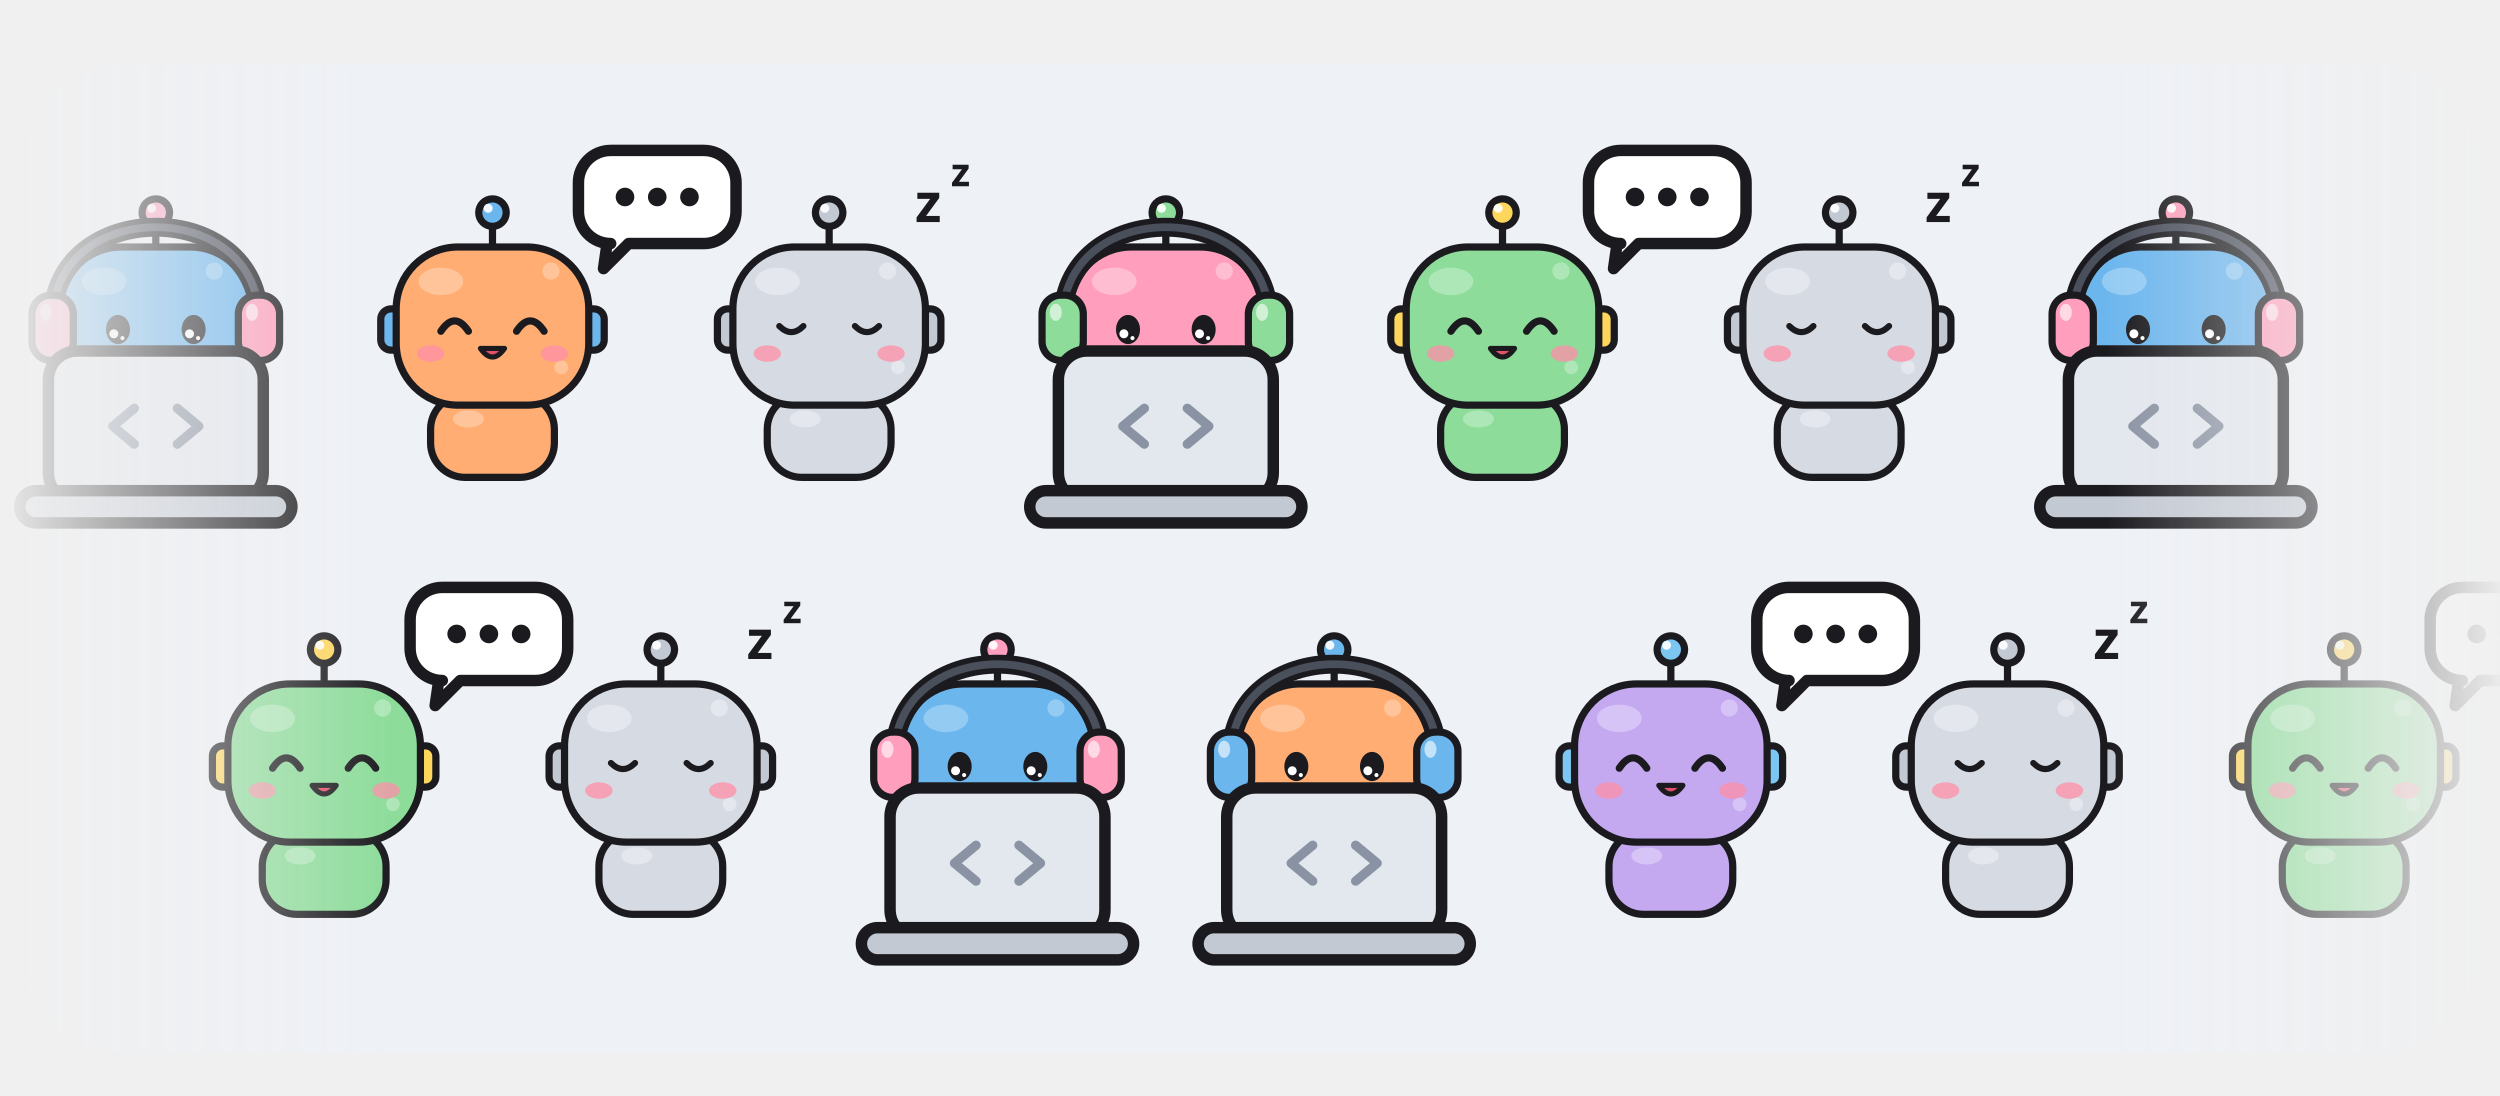
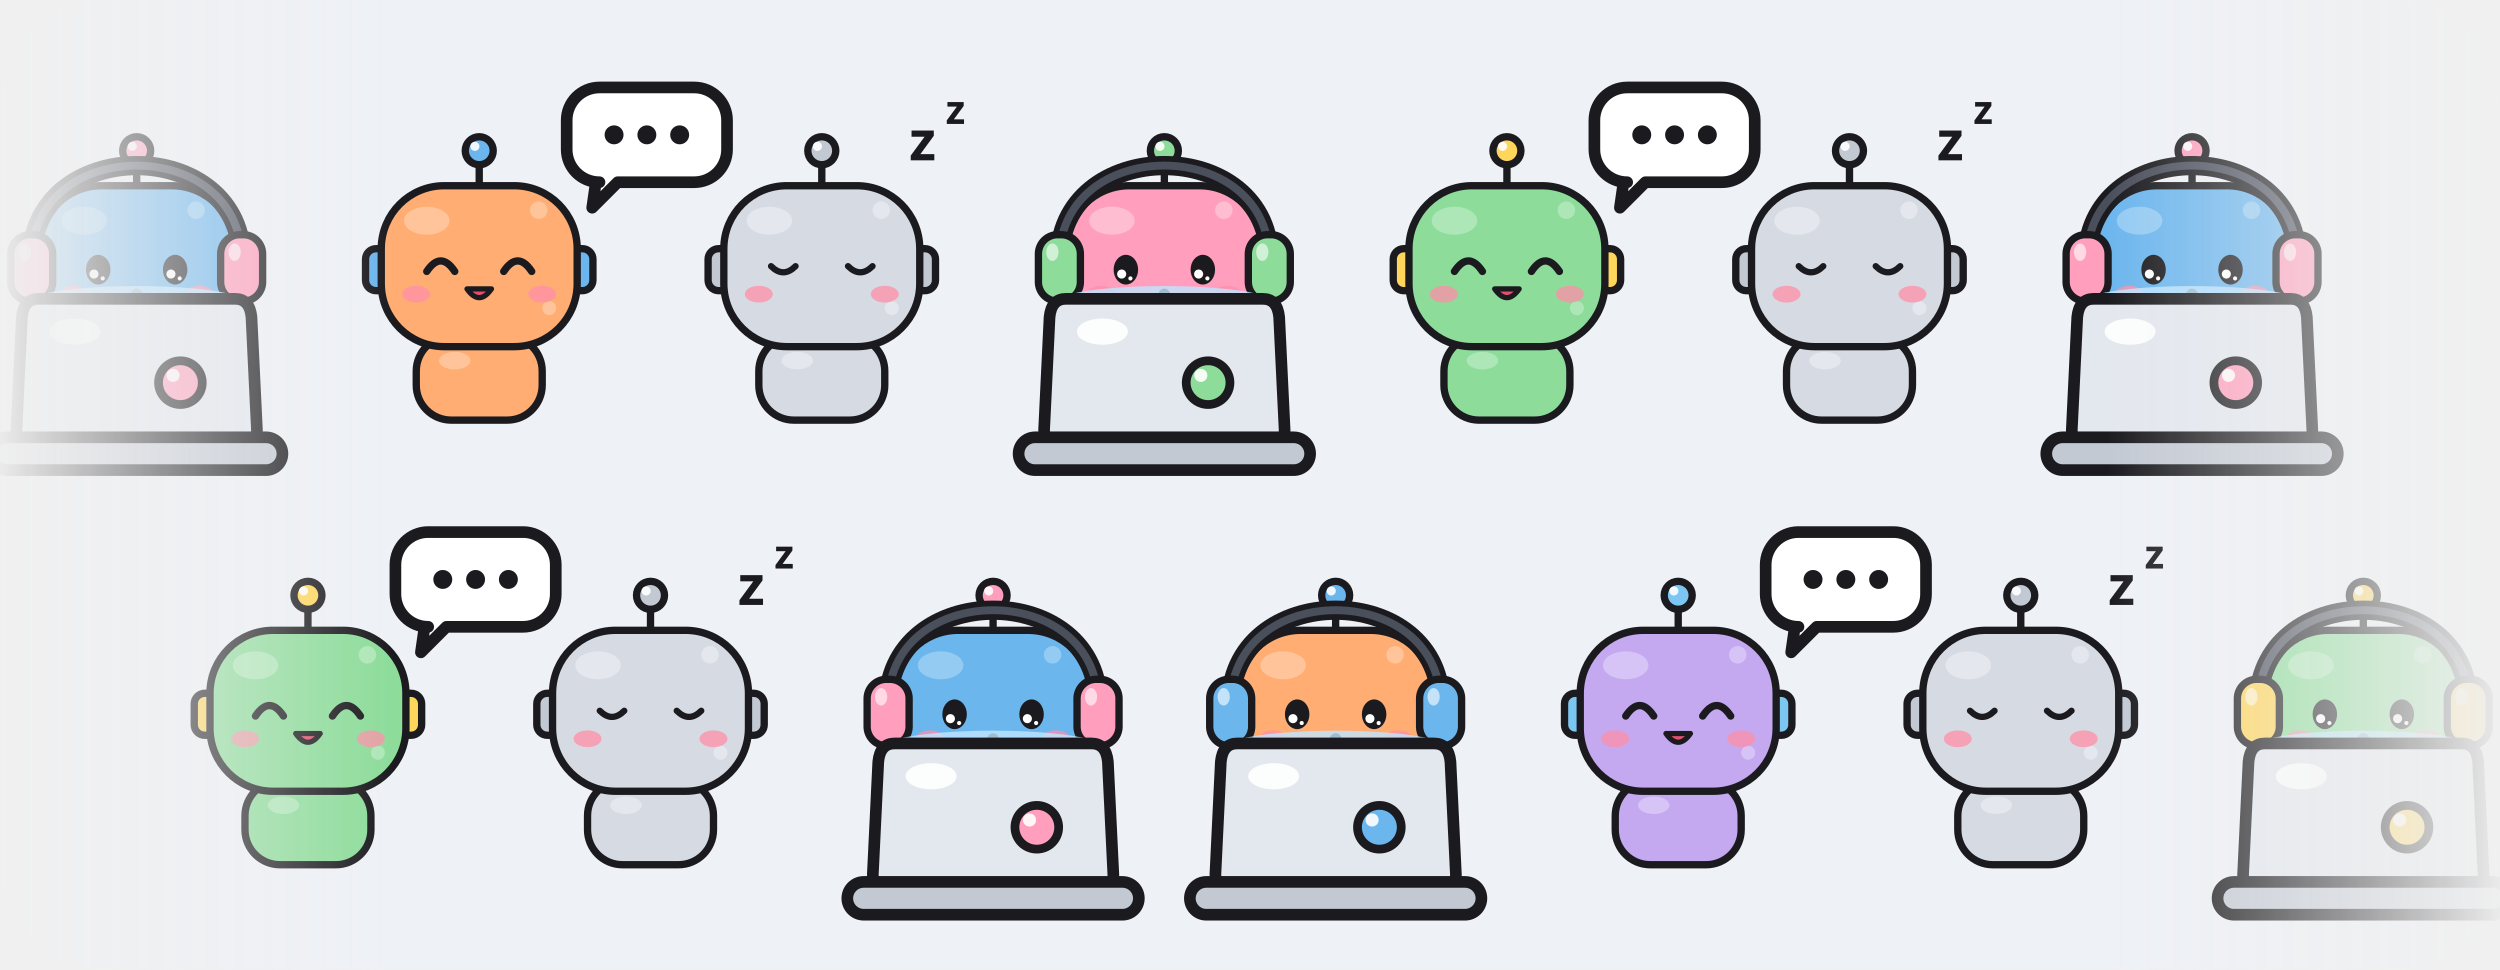
- <svg xmlns="http://www.w3.org/2000/svg" viewBox="0 0 698 306" width="698" height="306" role="img" aria-label="A dense grid of small agents on one cluster: some work with headphones at a laptop, some chat, some sleep. The grid fades out at the sides, as part of a much larger cluster.">
+ <svg xmlns="http://www.w3.org/2000/svg" viewBox="6 18 686 266" width="686" height="266" role="img" aria-label="A dense grid of small agents on one cluster: some work with headphones at a laptop, some chat, some sleep. The grid fades out at the sides, as part of a much larger cluster.">
  <defs>
    <linearGradient id="fade" x1="0" x2="1" y1="0" y2="0">
      <stop offset="0" stop-color="#fff" stop-opacity="0" />
      <stop offset="0.16" stop-color="#fff" stop-opacity="1" />
      <stop offset="0.84" stop-color="#fff" stop-opacity="1" />
      <stop offset="1" stop-color="#fff" stop-opacity="0" />
    </linearGradient>
-     <mask id="m" maskUnits="userSpaceOnUse" x="0" y="0" width="698" height="306">
-       <rect width="698" height="306" fill="url(#fade)" />
+     <mask id="m" maskUnits="userSpaceOnUse" x="0" y="0" width="698" height="296">
+       <rect width="698" height="296" fill="url(#fade)" />
    </mask>
  </defs>
  <g mask="url(#m)">
-     <rect x="6" y="18" width="686" height="276" rx="28" fill="#eef1f6" />
+     <rect x="6" y="18" width="686" height="266" rx="28" fill="#eef1f6" />
    <path d="M43.5,69.92 v-7.68" stroke="#1b1b1f" stroke-width="2.016" stroke-linejoin="round" stroke-linecap="round" />
    <circle cx="43.5" cy="59.36" r="3.84" fill="#ff9fbd" stroke="#1b1b1f" stroke-width="2.016" stroke-linejoin="round" stroke-linecap="round" />
    <ellipse cx="42.3" cy="58.16" rx="1.248" ry="1.248" fill="#ffffff" opacity="0.9" />
    <rect x="16.62" y="68.96" width="53.76" height="44.16" rx="17.28" fill="#6cb6ee" stroke="#1b1b1f" stroke-width="2.016" stroke-linejoin="round" stroke-linecap="round" />
    <ellipse cx="29.1" cy="78.56" rx="6.24" ry="3.84" fill="#b5dcf8" opacity="0.55" />
    <ellipse cx="59.82" cy="75.68" rx="2.4" ry="2.4" fill="#b5dcf8" opacity="0.55" />
    <ellipse cx="62.7" cy="102.56" rx="1.92" ry="1.92" fill="#b5dcf8" opacity="0.55" />
    <path d="M14.7,90.08 C13.74,54.56 73.26,54.56 72.3,90.08" fill="none" stroke="#1b1b1f" stroke-width="5.28" stroke-linecap="round" />
    <path d="M14.7,90.08 C13.74,54.56 73.26,54.56 72.3,90.08" fill="none" stroke="#4a4f5c" stroke-width="2.16" stroke-linecap="round" />
    <rect x="8.94" y="82.4" width="11.52" height="18.24" rx="5.28" fill="#ff9fbd" stroke="#1b1b1f" stroke-width="2.016" stroke-linejoin="round" stroke-linecap="round" />
    <ellipse cx="12.78" cy="87.2" rx="1.68" ry="2.4" fill="#ffffff" opacity="0.6" />
    <rect x="66.54" y="82.4" width="11.52" height="18.24" rx="5.28" fill="#ff9fbd" stroke="#1b1b1f" stroke-width="2.016" stroke-linejoin="round" stroke-linecap="round" />
    <ellipse cx="70.38" cy="87.2" rx="1.68" ry="2.4" fill="#ffffff" opacity="0.6" />
    <ellipse cx="32.94" cy="92.0" rx="3.36" ry="4.08" fill="#1b1b1f" />
    <circle cx="31.788" cy="93.2" r="1.248" fill="#ffffff" />
    <circle cx="34.188" cy="94.4" r="0.576" fill="#ffffff" />
    <ellipse cx="54.06" cy="92.0" rx="3.36" ry="4.08" fill="#1b1b1f" />
    <circle cx="52.908" cy="93.2" r="1.248" fill="#ffffff" />
    <circle cx="55.308" cy="94.4" r="0.576" fill="#ffffff" />
    <ellipse cx="26.22" cy="98.72" rx="3.84" ry="2.304" fill="#ff8fa8" opacity="0.75" />
    <ellipse cx="60.78" cy="98.72" rx="3.84" ry="2.304" fill="#ff8fa8" opacity="0.75" />
    <ellipse cx="43.5" cy="99.2" rx="1.728" ry="2.016" fill="#1b1b1f" />
-     <rect x="13.5" y="98" width="60" height="42" rx="8" fill="#e3e7ee" stroke="#1b1b1f" stroke-width="3.2" stroke-linejoin="round" />
-     <rect x="5.5" y="137" width="76" height="9" rx="4.5" fill="#c3c9d3" stroke="#1b1b1f" stroke-width="3.2" stroke-linejoin="round" />
-     <path d="M37.5,114 l-6,5 l6,5 M49.5,114 l6,5 l-6,5" fill="none" stroke="#8a93a3" stroke-width="2.6" stroke-linecap="round" stroke-linejoin="round" />
+     <ellipse cx="43.5" cy="101" rx="30" ry="4.5" fill="#bfe6ff" opacity="0.8" />
+     <path d="M16.5,100 H70.5 Q74.5,100 75.0,105 L76.5,136 Q76.5,141 71.5,141 H15.5 Q10.5,141 10.5,136 L12.0,105 Q12.5,100 16.5,100 z" fill="#e3e7ee" stroke="#1b1b1f" stroke-width="3.2" stroke-linejoin="round" />
+     <rect x="3.5" y="138" width="80" height="9" rx="4.5" fill="#c3c9d3" stroke="#1b1b1f" stroke-width="3.2" stroke-linejoin="round" />
+     <ellipse cx="26.5" cy="109" rx="7" ry="3.6" fill="#ffffff" opacity="0.9" />
+     <circle cx="55.5" cy="123" r="6" fill="#ff9fbd" stroke="#1b1b1f" stroke-width="2.4" />
+     <circle cx="53.5" cy="121" r="1.8" fill="#ffffff" opacity="0.9" />
    <rect x="120.22" y="110.24" width="34.56" height="23.04" rx="9.6" fill="#ffad73" stroke="#1b1b1f" stroke-width="2.016" stroke-linejoin="round" stroke-linecap="round" />
    <ellipse cx="130.78" cy="116.96" rx="4.32" ry="2.4" fill="#ffd7b8" opacity="0.55" />
    <path d="M137.5,69.92 v-7.68" stroke="#1b1b1f" stroke-width="2.016" stroke-linejoin="round" stroke-linecap="round" />
    <circle cx="137.5" cy="59.36" r="3.84" fill="#6cb6ee" stroke="#1b1b1f" stroke-width="2.016" stroke-linejoin="round" stroke-linecap="round" />
    <ellipse cx="136.3" cy="58.16" rx="1.248" ry="1.248" fill="#ffffff" opacity="0.9" />
    <rect x="106.3" y="86.24" width="6.72" height="11.52" rx="2.88" fill="#6cb6ee" stroke="#1b1b1f" stroke-width="2.016" stroke-linejoin="round" stroke-linecap="round" />
    <rect x="161.98" y="86.24" width="6.72" height="11.52" rx="2.88" fill="#6cb6ee" stroke="#1b1b1f" stroke-width="2.016" stroke-linejoin="round" stroke-linecap="round" />
    <rect x="110.62" y="68.96" width="53.76" height="44.16" rx="17.28" fill="#ffad73" stroke="#1b1b1f" stroke-width="2.016" stroke-linejoin="round" stroke-linecap="round" />
    <ellipse cx="123.1" cy="78.56" rx="6.24" ry="3.84" fill="#ffd7b8" opacity="0.55" />
    <ellipse cx="153.82" cy="75.68" rx="2.4" ry="2.4" fill="#ffd7b8" opacity="0.55" />
    <ellipse cx="156.7" cy="102.56" rx="1.92" ry="1.92" fill="#ffd7b8" opacity="0.55" />
    <path d="M123.1,92.48 q3.84,-5.76 7.68,0" fill="none" stroke="#1b1b1f" stroke-width="2.016" stroke-linecap="round" />
    <path d="M144.22,92.48 q3.84,-5.76 7.68,0" fill="none" stroke="#1b1b1f" stroke-width="2.016" stroke-linecap="round" />
    <ellipse cx="120.22" cy="98.72" rx="3.84" ry="2.304" fill="#ff8fa8" opacity="0.75" />
    <ellipse cx="154.78" cy="98.72" rx="3.84" ry="2.304" fill="#ff8fa8" opacity="0.75" />
    <path d="M134.14,97.28 q3.36,4.8 6.72,0 z" fill="#e2506b" stroke="#1b1b1f" stroke-width="1.44" stroke-linejoin="round" />
    <path d="M170.5,42 h26 a9,9 0 0 1 9,9 v8 a9,9 0 0 1 -9,9 H175.5 l-7,7 l1,-7 H170.5 a9,9 0 0 1 -9,-9 v-8 a9,9 0 0 1 9,-9 z" fill="#ffffff" stroke="#1b1b1f" stroke-width="3.2" stroke-linejoin="round" />
    <circle cx="174.5" cy="55" r="2.6" fill="#1b1b1f" />
    <circle cx="183.5" cy="55" r="2.6" fill="#1b1b1f" />
    <circle cx="192.5" cy="55" r="2.6" fill="#1b1b1f" />
    <rect x="214.22" y="110.24" width="34.56" height="23.04" rx="9.6" fill="#d6dbe3" stroke="#1b1b1f" stroke-width="2.016" stroke-linejoin="round" stroke-linecap="round" />
    <ellipse cx="224.78" cy="116.96" rx="4.32" ry="2.4" fill="#eef1f6" opacity="0.55" />
    <path d="M231.5,69.92 v-7.68" stroke="#1b1b1f" stroke-width="2.016" stroke-linejoin="round" stroke-linecap="round" />
    <circle cx="231.5" cy="59.36" r="3.84" fill="#c3c9d3" stroke="#1b1b1f" stroke-width="2.016" stroke-linejoin="round" stroke-linecap="round" />
    <ellipse cx="230.3" cy="58.16" rx="1.248" ry="1.248" fill="#ffffff" opacity="0.9" />
    <rect x="200.3" y="86.24" width="6.72" height="11.52" rx="2.88" fill="#c3c9d3" stroke="#1b1b1f" stroke-width="2.016" stroke-linejoin="round" stroke-linecap="round" />
    <rect x="255.98" y="86.24" width="6.72" height="11.52" rx="2.88" fill="#c3c9d3" stroke="#1b1b1f" stroke-width="2.016" stroke-linejoin="round" stroke-linecap="round" />
    <rect x="204.62" y="68.96" width="53.76" height="44.16" rx="17.28" fill="#d6dbe3" stroke="#1b1b1f" stroke-width="2.016" stroke-linejoin="round" stroke-linecap="round" />
    <ellipse cx="217.1" cy="78.56" rx="6.24" ry="3.84" fill="#eef1f6" opacity="0.55" />
    <ellipse cx="247.82" cy="75.68" rx="2.4" ry="2.4" fill="#eef1f6" opacity="0.55" />
    <ellipse cx="250.7" cy="102.56" rx="1.92" ry="1.92" fill="#eef1f6" opacity="0.55" />
    <path d="M217.58,91.04 q3.36,3.36 6.72,0" fill="none" stroke="#1b1b1f" stroke-width="1.728" stroke-linecap="round" />
    <path d="M238.7,91.04 q3.36,3.36 6.72,0" fill="none" stroke="#1b1b1f" stroke-width="1.728" stroke-linecap="round" />
    <ellipse cx="214.22" cy="98.72" rx="3.84" ry="2.304" fill="#ff8fa8" opacity="0.75" />
    <ellipse cx="248.78" cy="98.72" rx="3.84" ry="2.304" fill="#ff8fa8" opacity="0.75" />
    <text x="255.5" y="62" font-family="ui-rounded,'Arial Rounded MT Bold',sans-serif" font-size="15" font-weight="800" fill="#1b1b1f">z</text>
    <text x="265.5" y="52" font-family="ui-rounded,'Arial Rounded MT Bold',sans-serif" font-size="11" font-weight="800" fill="#1b1b1f">z</text>
    <path d="M325.5,69.92 v-7.68" stroke="#1b1b1f" stroke-width="2.016" stroke-linejoin="round" stroke-linecap="round" />
    <circle cx="325.5" cy="59.36" r="3.84" fill="#8ddc9a" stroke="#1b1b1f" stroke-width="2.016" stroke-linejoin="round" stroke-linecap="round" />
    <ellipse cx="324.3" cy="58.16" rx="1.248" ry="1.248" fill="#ffffff" opacity="0.9" />
    <rect x="298.62" y="68.96" width="53.76" height="44.16" rx="17.28" fill="#ff9fbd" stroke="#1b1b1f" stroke-width="2.016" stroke-linejoin="round" stroke-linecap="round" />
    <ellipse cx="311.1" cy="78.56" rx="6.24" ry="3.84" fill="#ffd6e3" opacity="0.55" />
    <ellipse cx="341.82" cy="75.68" rx="2.4" ry="2.4" fill="#ffd6e3" opacity="0.55" />
    <ellipse cx="344.7" cy="102.56" rx="1.92" ry="1.92" fill="#ffd6e3" opacity="0.55" />
    <path d="M296.7,90.08 C295.74,54.56 355.26,54.56 354.3,90.08" fill="none" stroke="#1b1b1f" stroke-width="5.28" stroke-linecap="round" />
    <path d="M296.7,90.08 C295.74,54.56 355.26,54.56 354.3,90.08" fill="none" stroke="#4a4f5c" stroke-width="2.16" stroke-linecap="round" />
    <rect x="290.94" y="82.4" width="11.52" height="18.24" rx="5.28" fill="#8ddc9a" stroke="#1b1b1f" stroke-width="2.016" stroke-linejoin="round" stroke-linecap="round" />
    <ellipse cx="294.78" cy="87.2" rx="1.68" ry="2.4" fill="#ffffff" opacity="0.6" />
    <rect x="348.54" y="82.4" width="11.52" height="18.24" rx="5.28" fill="#8ddc9a" stroke="#1b1b1f" stroke-width="2.016" stroke-linejoin="round" stroke-linecap="round" />
    <ellipse cx="352.38" cy="87.2" rx="1.68" ry="2.4" fill="#ffffff" opacity="0.6" />
    <ellipse cx="314.94" cy="92.0" rx="3.36" ry="4.08" fill="#1b1b1f" />
    <circle cx="313.788" cy="93.2" r="1.248" fill="#ffffff" />
    <circle cx="316.188" cy="94.4" r="0.576" fill="#ffffff" />
    <ellipse cx="336.06" cy="92.0" rx="3.36" ry="4.08" fill="#1b1b1f" />
    <circle cx="334.908" cy="93.2" r="1.248" fill="#ffffff" />
    <circle cx="337.308" cy="94.4" r="0.576" fill="#ffffff" />
    <ellipse cx="308.22" cy="98.72" rx="3.84" ry="2.304" fill="#ff8fa8" opacity="0.75" />
    <ellipse cx="342.78" cy="98.72" rx="3.84" ry="2.304" fill="#ff8fa8" opacity="0.75" />
    <ellipse cx="325.5" cy="99.2" rx="1.728" ry="2.016" fill="#1b1b1f" />
-     <rect x="295.5" y="98" width="60" height="42" rx="8" fill="#e3e7ee" stroke="#1b1b1f" stroke-width="3.2" stroke-linejoin="round" />
-     <rect x="287.5" y="137" width="76" height="9" rx="4.5" fill="#c3c9d3" stroke="#1b1b1f" stroke-width="3.2" stroke-linejoin="round" />
-     <path d="M319.5,114 l-6,5 l6,5 M331.5,114 l6,5 l-6,5" fill="none" stroke="#8a93a3" stroke-width="2.6" stroke-linecap="round" stroke-linejoin="round" />
+     <ellipse cx="325.5" cy="101" rx="30" ry="4.5" fill="#bfe6ff" opacity="0.8" />
+     <path d="M298.5,100 H352.5 Q356.5,100 357.0,105 L358.5,136 Q358.5,141 353.5,141 H297.5 Q292.5,141 292.5,136 L294.0,105 Q294.5,100 298.5,100 z" fill="#e3e7ee" stroke="#1b1b1f" stroke-width="3.2" stroke-linejoin="round" />
+     <rect x="285.5" y="138" width="80" height="9" rx="4.5" fill="#c3c9d3" stroke="#1b1b1f" stroke-width="3.2" stroke-linejoin="round" />
+     <ellipse cx="308.5" cy="109" rx="7" ry="3.6" fill="#ffffff" opacity="0.9" />
+     <circle cx="337.5" cy="123" r="6" fill="#8ddc9a" stroke="#1b1b1f" stroke-width="2.4" />
+     <circle cx="335.5" cy="121" r="1.8" fill="#ffffff" opacity="0.9" />
    <rect x="402.22" y="110.24" width="34.56" height="23.04" rx="9.6" fill="#8ddc9a" stroke="#1b1b1f" stroke-width="2.016" stroke-linejoin="round" stroke-linecap="round" />
    <ellipse cx="412.78" cy="116.96" rx="4.32" ry="2.4" fill="#c9f1cf" opacity="0.55" />
    <path d="M419.5,69.92 v-7.68" stroke="#1b1b1f" stroke-width="2.016" stroke-linejoin="round" stroke-linecap="round" />
    <circle cx="419.5" cy="59.36" r="3.84" fill="#ffd65c" stroke="#1b1b1f" stroke-width="2.016" stroke-linejoin="round" stroke-linecap="round" />
    <ellipse cx="418.3" cy="58.16" rx="1.248" ry="1.248" fill="#ffffff" opacity="0.9" />
    <rect x="388.3" y="86.24" width="6.72" height="11.52" rx="2.88" fill="#ffd65c" stroke="#1b1b1f" stroke-width="2.016" stroke-linejoin="round" stroke-linecap="round" />
    <rect x="443.98" y="86.24" width="6.72" height="11.52" rx="2.88" fill="#ffd65c" stroke="#1b1b1f" stroke-width="2.016" stroke-linejoin="round" stroke-linecap="round" />
    <rect x="392.62" y="68.96" width="53.76" height="44.16" rx="17.28" fill="#8ddc9a" stroke="#1b1b1f" stroke-width="2.016" stroke-linejoin="round" stroke-linecap="round" />
    <ellipse cx="405.1" cy="78.56" rx="6.24" ry="3.84" fill="#c9f1cf" opacity="0.55" />
    <ellipse cx="435.82" cy="75.68" rx="2.4" ry="2.4" fill="#c9f1cf" opacity="0.55" />
    <ellipse cx="438.7" cy="102.56" rx="1.92" ry="1.92" fill="#c9f1cf" opacity="0.55" />
    <path d="M405.1,92.48 q3.84,-5.76 7.68,0" fill="none" stroke="#1b1b1f" stroke-width="2.016" stroke-linecap="round" />
    <path d="M426.22,92.48 q3.84,-5.76 7.68,0" fill="none" stroke="#1b1b1f" stroke-width="2.016" stroke-linecap="round" />
    <ellipse cx="402.22" cy="98.72" rx="3.84" ry="2.304" fill="#ff8fa8" opacity="0.75" />
    <ellipse cx="436.78" cy="98.72" rx="3.84" ry="2.304" fill="#ff8fa8" opacity="0.75" />
    <path d="M416.14,97.28 q3.36,4.8 6.72,0 z" fill="#e2506b" stroke="#1b1b1f" stroke-width="1.44" stroke-linejoin="round" />
    <path d="M452.5,42 h26 a9,9 0 0 1 9,9 v8 a9,9 0 0 1 -9,9 H457.5 l-7,7 l1,-7 H452.5 a9,9 0 0 1 -9,-9 v-8 a9,9 0 0 1 9,-9 z" fill="#ffffff" stroke="#1b1b1f" stroke-width="3.2" stroke-linejoin="round" />
    <circle cx="456.5" cy="55" r="2.6" fill="#1b1b1f" />
    <circle cx="465.5" cy="55" r="2.6" fill="#1b1b1f" />
    <circle cx="474.5" cy="55" r="2.6" fill="#1b1b1f" />
    <rect x="496.22" y="110.24" width="34.56" height="23.04" rx="9.6" fill="#d6dbe3" stroke="#1b1b1f" stroke-width="2.016" stroke-linejoin="round" stroke-linecap="round" />
    <ellipse cx="506.78" cy="116.96" rx="4.32" ry="2.4" fill="#eef1f6" opacity="0.55" />
    <path d="M513.5,69.92 v-7.68" stroke="#1b1b1f" stroke-width="2.016" stroke-linejoin="round" stroke-linecap="round" />
    <circle cx="513.5" cy="59.36" r="3.84" fill="#c3c9d3" stroke="#1b1b1f" stroke-width="2.016" stroke-linejoin="round" stroke-linecap="round" />
    <ellipse cx="512.3" cy="58.16" rx="1.248" ry="1.248" fill="#ffffff" opacity="0.9" />
    <rect x="482.3" y="86.24" width="6.72" height="11.52" rx="2.88" fill="#c3c9d3" stroke="#1b1b1f" stroke-width="2.016" stroke-linejoin="round" stroke-linecap="round" />
    <rect x="537.98" y="86.24" width="6.72" height="11.52" rx="2.88" fill="#c3c9d3" stroke="#1b1b1f" stroke-width="2.016" stroke-linejoin="round" stroke-linecap="round" />
    <rect x="486.62" y="68.96" width="53.76" height="44.16" rx="17.28" fill="#d6dbe3" stroke="#1b1b1f" stroke-width="2.016" stroke-linejoin="round" stroke-linecap="round" />
    <ellipse cx="499.1" cy="78.56" rx="6.24" ry="3.84" fill="#eef1f6" opacity="0.55" />
    <ellipse cx="529.82" cy="75.68" rx="2.4" ry="2.4" fill="#eef1f6" opacity="0.55" />
    <ellipse cx="532.7" cy="102.56" rx="1.92" ry="1.92" fill="#eef1f6" opacity="0.55" />
    <path d="M499.58,91.04 q3.36,3.36 6.72,0" fill="none" stroke="#1b1b1f" stroke-width="1.728" stroke-linecap="round" />
    <path d="M520.7,91.04 q3.36,3.36 6.72,0" fill="none" stroke="#1b1b1f" stroke-width="1.728" stroke-linecap="round" />
    <ellipse cx="496.22" cy="98.72" rx="3.84" ry="2.304" fill="#ff8fa8" opacity="0.75" />
    <ellipse cx="530.78" cy="98.72" rx="3.84" ry="2.304" fill="#ff8fa8" opacity="0.75" />
    <text x="537.5" y="62" font-family="ui-rounded,'Arial Rounded MT Bold',sans-serif" font-size="15" font-weight="800" fill="#1b1b1f">z</text>
    <text x="547.5" y="52" font-family="ui-rounded,'Arial Rounded MT Bold',sans-serif" font-size="11" font-weight="800" fill="#1b1b1f">z</text>
    <path d="M607.5,69.92 v-7.68" stroke="#1b1b1f" stroke-width="2.016" stroke-linejoin="round" stroke-linecap="round" />
    <circle cx="607.5" cy="59.36" r="3.84" fill="#ff9fbd" stroke="#1b1b1f" stroke-width="2.016" stroke-linejoin="round" stroke-linecap="round" />
    <ellipse cx="606.3" cy="58.16" rx="1.248" ry="1.248" fill="#ffffff" opacity="0.9" />
    <rect x="580.62" y="68.96" width="53.76" height="44.16" rx="17.28" fill="#6cb6ee" stroke="#1b1b1f" stroke-width="2.016" stroke-linejoin="round" stroke-linecap="round" />
    <ellipse cx="593.1" cy="78.56" rx="6.24" ry="3.84" fill="#b5dcf8" opacity="0.55" />
    <ellipse cx="623.82" cy="75.68" rx="2.4" ry="2.4" fill="#b5dcf8" opacity="0.55" />
    <ellipse cx="626.7" cy="102.56" rx="1.92" ry="1.92" fill="#b5dcf8" opacity="0.55" />
    <path d="M578.7,90.08 C577.74,54.56 637.26,54.56 636.3,90.08" fill="none" stroke="#1b1b1f" stroke-width="5.28" stroke-linecap="round" />
    <path d="M578.7,90.08 C577.74,54.56 637.26,54.56 636.3,90.08" fill="none" stroke="#4a4f5c" stroke-width="2.16" stroke-linecap="round" />
    <rect x="572.94" y="82.4" width="11.52" height="18.24" rx="5.28" fill="#ff9fbd" stroke="#1b1b1f" stroke-width="2.016" stroke-linejoin="round" stroke-linecap="round" />
    <ellipse cx="576.78" cy="87.2" rx="1.68" ry="2.4" fill="#ffffff" opacity="0.6" />
    <rect x="630.54" y="82.4" width="11.52" height="18.24" rx="5.28" fill="#ff9fbd" stroke="#1b1b1f" stroke-width="2.016" stroke-linejoin="round" stroke-linecap="round" />
    <ellipse cx="634.38" cy="87.2" rx="1.68" ry="2.4" fill="#ffffff" opacity="0.6" />
    <ellipse cx="596.94" cy="92.0" rx="3.36" ry="4.08" fill="#1b1b1f" />
    <circle cx="595.788" cy="93.2" r="1.248" fill="#ffffff" />
    <circle cx="598.188" cy="94.4" r="0.576" fill="#ffffff" />
    <ellipse cx="618.06" cy="92.0" rx="3.36" ry="4.08" fill="#1b1b1f" />
    <circle cx="616.908" cy="93.2" r="1.248" fill="#ffffff" />
    <circle cx="619.308" cy="94.4" r="0.576" fill="#ffffff" />
    <ellipse cx="590.22" cy="98.72" rx="3.84" ry="2.304" fill="#ff8fa8" opacity="0.75" />
    <ellipse cx="624.78" cy="98.72" rx="3.84" ry="2.304" fill="#ff8fa8" opacity="0.75" />
    <ellipse cx="607.5" cy="99.2" rx="1.728" ry="2.016" fill="#1b1b1f" />
-     <rect x="577.5" y="98" width="60" height="42" rx="8" fill="#e3e7ee" stroke="#1b1b1f" stroke-width="3.2" stroke-linejoin="round" />
-     <rect x="569.5" y="137" width="76" height="9" rx="4.5" fill="#c3c9d3" stroke="#1b1b1f" stroke-width="3.2" stroke-linejoin="round" />
-     <path d="M601.5,114 l-6,5 l6,5 M613.5,114 l6,5 l-6,5" fill="none" stroke="#8a93a3" stroke-width="2.6" stroke-linecap="round" stroke-linejoin="round" />
+     <ellipse cx="607.5" cy="101" rx="30" ry="4.5" fill="#bfe6ff" opacity="0.8" />
+     <path d="M580.5,100 H634.5 Q638.5,100 639.0,105 L640.5,136 Q640.5,141 635.5,141 H579.5 Q574.5,141 574.5,136 L576.0,105 Q576.5,100 580.5,100 z" fill="#e3e7ee" stroke="#1b1b1f" stroke-width="3.2" stroke-linejoin="round" />
+     <rect x="567.5" y="138" width="80" height="9" rx="4.5" fill="#c3c9d3" stroke="#1b1b1f" stroke-width="3.2" stroke-linejoin="round" />
+     <ellipse cx="590.5" cy="109" rx="7" ry="3.6" fill="#ffffff" opacity="0.9" />
+     <circle cx="619.5" cy="123" r="6" fill="#ff9fbd" stroke="#1b1b1f" stroke-width="2.4" />
+     <circle cx="617.5" cy="121" r="1.8" fill="#ffffff" opacity="0.9" />
    <rect x="73.22" y="232.24" width="34.56" height="23.04" rx="9.6" fill="#8ddc9a" stroke="#1b1b1f" stroke-width="2.016" stroke-linejoin="round" stroke-linecap="round" />
    <ellipse cx="83.78" cy="238.96" rx="4.32" ry="2.4" fill="#c9f1cf" opacity="0.55" />
    <path d="M90.5,191.92 v-7.68" stroke="#1b1b1f" stroke-width="2.016" stroke-linejoin="round" stroke-linecap="round" />
    <circle cx="90.5" cy="181.36" r="3.84" fill="#ffd65c" stroke="#1b1b1f" stroke-width="2.016" stroke-linejoin="round" stroke-linecap="round" />
    <ellipse cx="89.3" cy="180.16" rx="1.248" ry="1.248" fill="#ffffff" opacity="0.9" />
    <rect x="59.3" y="208.24" width="6.72" height="11.52" rx="2.88" fill="#ffd65c" stroke="#1b1b1f" stroke-width="2.016" stroke-linejoin="round" stroke-linecap="round" />
    <rect x="114.98" y="208.24" width="6.72" height="11.52" rx="2.88" fill="#ffd65c" stroke="#1b1b1f" stroke-width="2.016" stroke-linejoin="round" stroke-linecap="round" />
    <rect x="63.62" y="190.96" width="53.76" height="44.16" rx="17.28" fill="#8ddc9a" stroke="#1b1b1f" stroke-width="2.016" stroke-linejoin="round" stroke-linecap="round" />
    <ellipse cx="76.1" cy="200.56" rx="6.24" ry="3.84" fill="#c9f1cf" opacity="0.55" />
    <ellipse cx="106.82" cy="197.68" rx="2.4" ry="2.4" fill="#c9f1cf" opacity="0.55" />
    <ellipse cx="109.7" cy="224.56" rx="1.92" ry="1.92" fill="#c9f1cf" opacity="0.55" />
    <path d="M76.1,214.48 q3.84,-5.76 7.68,0" fill="none" stroke="#1b1b1f" stroke-width="2.016" stroke-linecap="round" />
    <path d="M97.22,214.48 q3.84,-5.76 7.68,0" fill="none" stroke="#1b1b1f" stroke-width="2.016" stroke-linecap="round" />
    <ellipse cx="73.22" cy="220.72" rx="3.84" ry="2.304" fill="#ff8fa8" opacity="0.75" />
    <ellipse cx="107.78" cy="220.72" rx="3.84" ry="2.304" fill="#ff8fa8" opacity="0.75" />
    <path d="M87.14,219.28 q3.36,4.8 6.72,0 z" fill="#e2506b" stroke="#1b1b1f" stroke-width="1.44" stroke-linejoin="round" />
    <path d="M123.5,164 h26 a9,9 0 0 1 9,9 v8 a9,9 0 0 1 -9,9 H128.5 l-7,7 l1,-7 H123.5 a9,9 0 0 1 -9,-9 v-8 a9,9 0 0 1 9,-9 z" fill="#ffffff" stroke="#1b1b1f" stroke-width="3.2" stroke-linejoin="round" />
    <circle cx="127.5" cy="177" r="2.6" fill="#1b1b1f" />
    <circle cx="136.5" cy="177" r="2.6" fill="#1b1b1f" />
    <circle cx="145.5" cy="177" r="2.6" fill="#1b1b1f" />
    <rect x="167.22" y="232.24" width="34.56" height="23.04" rx="9.6" fill="#d6dbe3" stroke="#1b1b1f" stroke-width="2.016" stroke-linejoin="round" stroke-linecap="round" />
    <ellipse cx="177.78" cy="238.96" rx="4.32" ry="2.4" fill="#eef1f6" opacity="0.55" />
    <path d="M184.5,191.92 v-7.68" stroke="#1b1b1f" stroke-width="2.016" stroke-linejoin="round" stroke-linecap="round" />
    <circle cx="184.5" cy="181.36" r="3.84" fill="#c3c9d3" stroke="#1b1b1f" stroke-width="2.016" stroke-linejoin="round" stroke-linecap="round" />
    <ellipse cx="183.3" cy="180.16" rx="1.248" ry="1.248" fill="#ffffff" opacity="0.9" />
    <rect x="153.3" y="208.24" width="6.72" height="11.52" rx="2.88" fill="#c3c9d3" stroke="#1b1b1f" stroke-width="2.016" stroke-linejoin="round" stroke-linecap="round" />
    <rect x="208.98" y="208.24" width="6.72" height="11.52" rx="2.88" fill="#c3c9d3" stroke="#1b1b1f" stroke-width="2.016" stroke-linejoin="round" stroke-linecap="round" />
    <rect x="157.62" y="190.96" width="53.76" height="44.16" rx="17.28" fill="#d6dbe3" stroke="#1b1b1f" stroke-width="2.016" stroke-linejoin="round" stroke-linecap="round" />
    <ellipse cx="170.1" cy="200.56" rx="6.24" ry="3.84" fill="#eef1f6" opacity="0.55" />
    <ellipse cx="200.82" cy="197.68" rx="2.4" ry="2.4" fill="#eef1f6" opacity="0.55" />
    <ellipse cx="203.7" cy="224.56" rx="1.92" ry="1.92" fill="#eef1f6" opacity="0.55" />
    <path d="M170.58,213.04 q3.36,3.36 6.72,0" fill="none" stroke="#1b1b1f" stroke-width="1.728" stroke-linecap="round" />
    <path d="M191.7,213.04 q3.36,3.36 6.72,0" fill="none" stroke="#1b1b1f" stroke-width="1.728" stroke-linecap="round" />
    <ellipse cx="167.22" cy="220.72" rx="3.84" ry="2.304" fill="#ff8fa8" opacity="0.75" />
    <ellipse cx="201.78" cy="220.72" rx="3.84" ry="2.304" fill="#ff8fa8" opacity="0.75" />
    <text x="208.5" y="184" font-family="ui-rounded,'Arial Rounded MT Bold',sans-serif" font-size="15" font-weight="800" fill="#1b1b1f">z</text>
    <text x="218.5" y="174" font-family="ui-rounded,'Arial Rounded MT Bold',sans-serif" font-size="11" font-weight="800" fill="#1b1b1f">z</text>
    <path d="M278.5,191.92 v-7.68" stroke="#1b1b1f" stroke-width="2.016" stroke-linejoin="round" stroke-linecap="round" />
    <circle cx="278.5" cy="181.36" r="3.84" fill="#ff9fbd" stroke="#1b1b1f" stroke-width="2.016" stroke-linejoin="round" stroke-linecap="round" />
    <ellipse cx="277.3" cy="180.16" rx="1.248" ry="1.248" fill="#ffffff" opacity="0.9" />
    <rect x="251.62" y="190.96" width="53.76" height="44.16" rx="17.28" fill="#6cb6ee" stroke="#1b1b1f" stroke-width="2.016" stroke-linejoin="round" stroke-linecap="round" />
    <ellipse cx="264.1" cy="200.56" rx="6.24" ry="3.84" fill="#b5dcf8" opacity="0.55" />
    <ellipse cx="294.82" cy="197.68" rx="2.4" ry="2.4" fill="#b5dcf8" opacity="0.55" />
    <ellipse cx="297.7" cy="224.56" rx="1.92" ry="1.92" fill="#b5dcf8" opacity="0.55" />
    <path d="M249.7,212.08 C248.74,176.56 308.26,176.56 307.3,212.08" fill="none" stroke="#1b1b1f" stroke-width="5.28" stroke-linecap="round" />
    <path d="M249.7,212.08 C248.74,176.56 308.26,176.56 307.3,212.08" fill="none" stroke="#4a4f5c" stroke-width="2.16" stroke-linecap="round" />
    <rect x="243.94" y="204.4" width="11.52" height="18.24" rx="5.28" fill="#ff9fbd" stroke="#1b1b1f" stroke-width="2.016" stroke-linejoin="round" stroke-linecap="round" />
    <ellipse cx="247.78" cy="209.2" rx="1.68" ry="2.4" fill="#ffffff" opacity="0.6" />
    <rect x="301.54" y="204.4" width="11.52" height="18.24" rx="5.28" fill="#ff9fbd" stroke="#1b1b1f" stroke-width="2.016" stroke-linejoin="round" stroke-linecap="round" />
    <ellipse cx="305.38" cy="209.2" rx="1.68" ry="2.4" fill="#ffffff" opacity="0.6" />
    <ellipse cx="267.94" cy="214.0" rx="3.36" ry="4.08" fill="#1b1b1f" />
    <circle cx="266.788" cy="215.2" r="1.248" fill="#ffffff" />
    <circle cx="269.188" cy="216.4" r="0.576" fill="#ffffff" />
    <ellipse cx="289.06" cy="214.0" rx="3.36" ry="4.08" fill="#1b1b1f" />
    <circle cx="287.908" cy="215.2" r="1.248" fill="#ffffff" />
    <circle cx="290.308" cy="216.4" r="0.576" fill="#ffffff" />
    <ellipse cx="261.22" cy="220.72" rx="3.84" ry="2.304" fill="#ff8fa8" opacity="0.75" />
    <ellipse cx="295.78" cy="220.72" rx="3.84" ry="2.304" fill="#ff8fa8" opacity="0.75" />
    <ellipse cx="278.5" cy="221.2" rx="1.728" ry="2.016" fill="#1b1b1f" />
-     <rect x="248.5" y="220" width="60" height="42" rx="8" fill="#e3e7ee" stroke="#1b1b1f" stroke-width="3.2" stroke-linejoin="round" />
-     <rect x="240.5" y="259" width="76" height="9" rx="4.5" fill="#c3c9d3" stroke="#1b1b1f" stroke-width="3.2" stroke-linejoin="round" />
-     <path d="M272.5,236 l-6,5 l6,5 M284.5,236 l6,5 l-6,5" fill="none" stroke="#8a93a3" stroke-width="2.6" stroke-linecap="round" stroke-linejoin="round" />
+     <ellipse cx="278.5" cy="223" rx="30" ry="4.5" fill="#bfe6ff" opacity="0.8" />
+     <path d="M251.5,222 H305.5 Q309.5,222 310.0,227 L311.5,258 Q311.5,263 306.5,263 H250.5 Q245.5,263 245.5,258 L247.0,227 Q247.5,222 251.5,222 z" fill="#e3e7ee" stroke="#1b1b1f" stroke-width="3.2" stroke-linejoin="round" />
+     <rect x="238.5" y="260" width="80" height="9" rx="4.5" fill="#c3c9d3" stroke="#1b1b1f" stroke-width="3.2" stroke-linejoin="round" />
+     <ellipse cx="261.5" cy="231" rx="7" ry="3.6" fill="#ffffff" opacity="0.9" />
+     <circle cx="290.5" cy="245" r="6" fill="#ff9fbd" stroke="#1b1b1f" stroke-width="2.4" />
+     <circle cx="288.5" cy="243" r="1.8" fill="#ffffff" opacity="0.9" />
    <path d="M372.5,191.92 v-7.68" stroke="#1b1b1f" stroke-width="2.016" stroke-linejoin="round" stroke-linecap="round" />
    <circle cx="372.5" cy="181.36" r="3.84" fill="#6cb6ee" stroke="#1b1b1f" stroke-width="2.016" stroke-linejoin="round" stroke-linecap="round" />
    <ellipse cx="371.3" cy="180.16" rx="1.248" ry="1.248" fill="#ffffff" opacity="0.9" />
    <rect x="345.62" y="190.96" width="53.76" height="44.16" rx="17.28" fill="#ffad73" stroke="#1b1b1f" stroke-width="2.016" stroke-linejoin="round" stroke-linecap="round" />
    <ellipse cx="358.1" cy="200.56" rx="6.24" ry="3.84" fill="#ffd7b8" opacity="0.55" />
    <ellipse cx="388.82" cy="197.68" rx="2.4" ry="2.4" fill="#ffd7b8" opacity="0.55" />
    <ellipse cx="391.7" cy="224.56" rx="1.92" ry="1.92" fill="#ffd7b8" opacity="0.55" />
    <path d="M343.7,212.08 C342.74,176.56 402.26,176.56 401.3,212.08" fill="none" stroke="#1b1b1f" stroke-width="5.28" stroke-linecap="round" />
    <path d="M343.7,212.08 C342.74,176.56 402.26,176.56 401.3,212.08" fill="none" stroke="#4a4f5c" stroke-width="2.16" stroke-linecap="round" />
    <rect x="337.94" y="204.4" width="11.52" height="18.24" rx="5.28" fill="#6cb6ee" stroke="#1b1b1f" stroke-width="2.016" stroke-linejoin="round" stroke-linecap="round" />
    <ellipse cx="341.78" cy="209.2" rx="1.68" ry="2.4" fill="#ffffff" opacity="0.6" />
    <rect x="395.54" y="204.4" width="11.52" height="18.24" rx="5.28" fill="#6cb6ee" stroke="#1b1b1f" stroke-width="2.016" stroke-linejoin="round" stroke-linecap="round" />
    <ellipse cx="399.38" cy="209.2" rx="1.68" ry="2.4" fill="#ffffff" opacity="0.6" />
    <ellipse cx="361.94" cy="214.0" rx="3.36" ry="4.08" fill="#1b1b1f" />
    <circle cx="360.788" cy="215.2" r="1.248" fill="#ffffff" />
    <circle cx="363.188" cy="216.4" r="0.576" fill="#ffffff" />
    <ellipse cx="383.06" cy="214.0" rx="3.36" ry="4.08" fill="#1b1b1f" />
    <circle cx="381.908" cy="215.2" r="1.248" fill="#ffffff" />
    <circle cx="384.308" cy="216.4" r="0.576" fill="#ffffff" />
    <ellipse cx="355.22" cy="220.72" rx="3.84" ry="2.304" fill="#ff8fa8" opacity="0.75" />
    <ellipse cx="389.78" cy="220.72" rx="3.84" ry="2.304" fill="#ff8fa8" opacity="0.75" />
    <ellipse cx="372.5" cy="221.2" rx="1.728" ry="2.016" fill="#1b1b1f" />
-     <rect x="342.5" y="220" width="60" height="42" rx="8" fill="#e3e7ee" stroke="#1b1b1f" stroke-width="3.2" stroke-linejoin="round" />
-     <rect x="334.5" y="259" width="76" height="9" rx="4.5" fill="#c3c9d3" stroke="#1b1b1f" stroke-width="3.2" stroke-linejoin="round" />
-     <path d="M366.5,236 l-6,5 l6,5 M378.5,236 l6,5 l-6,5" fill="none" stroke="#8a93a3" stroke-width="2.6" stroke-linecap="round" stroke-linejoin="round" />
+     <ellipse cx="372.5" cy="223" rx="30" ry="4.5" fill="#bfe6ff" opacity="0.8" />
+     <path d="M345.5,222 H399.5 Q403.5,222 404.0,227 L405.5,258 Q405.5,263 400.5,263 H344.5 Q339.5,263 339.5,258 L341.0,227 Q341.5,222 345.5,222 z" fill="#e3e7ee" stroke="#1b1b1f" stroke-width="3.2" stroke-linejoin="round" />
+     <rect x="332.5" y="260" width="80" height="9" rx="4.5" fill="#c3c9d3" stroke="#1b1b1f" stroke-width="3.2" stroke-linejoin="round" />
+     <ellipse cx="355.5" cy="231" rx="7" ry="3.6" fill="#ffffff" opacity="0.9" />
+     <circle cx="384.5" cy="245" r="6" fill="#6cb6ee" stroke="#1b1b1f" stroke-width="2.4" />
+     <circle cx="382.5" cy="243" r="1.8" fill="#ffffff" opacity="0.9" />
    <rect x="449.22" y="232.24" width="34.56" height="23.04" rx="9.6" fill="#c4a8f0" stroke="#1b1b1f" stroke-width="2.016" stroke-linejoin="round" stroke-linecap="round" />
    <ellipse cx="459.78" cy="238.96" rx="4.32" ry="2.4" fill="#e6dafb" opacity="0.55" />
    <path d="M466.5,191.92 v-7.68" stroke="#1b1b1f" stroke-width="2.016" stroke-linejoin="round" stroke-linecap="round" />
    <circle cx="466.5" cy="181.36" r="3.84" fill="#7cc6f2" stroke="#1b1b1f" stroke-width="2.016" stroke-linejoin="round" stroke-linecap="round" />
    <ellipse cx="465.3" cy="180.16" rx="1.248" ry="1.248" fill="#ffffff" opacity="0.9" />
    <rect x="435.3" y="208.24" width="6.72" height="11.52" rx="2.88" fill="#7cc6f2" stroke="#1b1b1f" stroke-width="2.016" stroke-linejoin="round" stroke-linecap="round" />
    <rect x="490.98" y="208.24" width="6.72" height="11.52" rx="2.88" fill="#7cc6f2" stroke="#1b1b1f" stroke-width="2.016" stroke-linejoin="round" stroke-linecap="round" />
    <rect x="439.62" y="190.96" width="53.76" height="44.16" rx="17.28" fill="#c4a8f0" stroke="#1b1b1f" stroke-width="2.016" stroke-linejoin="round" stroke-linecap="round" />
    <ellipse cx="452.1" cy="200.56" rx="6.24" ry="3.84" fill="#e6dafb" opacity="0.55" />
    <ellipse cx="482.82" cy="197.68" rx="2.4" ry="2.4" fill="#e6dafb" opacity="0.55" />
    <ellipse cx="485.7" cy="224.56" rx="1.92" ry="1.92" fill="#e6dafb" opacity="0.55" />
    <path d="M452.1,214.48 q3.84,-5.76 7.68,0" fill="none" stroke="#1b1b1f" stroke-width="2.016" stroke-linecap="round" />
    <path d="M473.22,214.48 q3.84,-5.76 7.68,0" fill="none" stroke="#1b1b1f" stroke-width="2.016" stroke-linecap="round" />
    <ellipse cx="449.22" cy="220.72" rx="3.84" ry="2.304" fill="#ff8fa8" opacity="0.75" />
    <ellipse cx="483.78" cy="220.72" rx="3.84" ry="2.304" fill="#ff8fa8" opacity="0.75" />
    <path d="M463.14,219.28 q3.36,4.8 6.72,0 z" fill="#e2506b" stroke="#1b1b1f" stroke-width="1.44" stroke-linejoin="round" />
    <path d="M499.5,164 h26 a9,9 0 0 1 9,9 v8 a9,9 0 0 1 -9,9 H504.5 l-7,7 l1,-7 H499.5 a9,9 0 0 1 -9,-9 v-8 a9,9 0 0 1 9,-9 z" fill="#ffffff" stroke="#1b1b1f" stroke-width="3.2" stroke-linejoin="round" />
    <circle cx="503.5" cy="177" r="2.6" fill="#1b1b1f" />
    <circle cx="512.5" cy="177" r="2.6" fill="#1b1b1f" />
    <circle cx="521.5" cy="177" r="2.6" fill="#1b1b1f" />
    <rect x="543.22" y="232.24" width="34.56" height="23.04" rx="9.6" fill="#d6dbe3" stroke="#1b1b1f" stroke-width="2.016" stroke-linejoin="round" stroke-linecap="round" />
    <ellipse cx="553.78" cy="238.96" rx="4.32" ry="2.4" fill="#eef1f6" opacity="0.55" />
    <path d="M560.5,191.92 v-7.68" stroke="#1b1b1f" stroke-width="2.016" stroke-linejoin="round" stroke-linecap="round" />
    <circle cx="560.5" cy="181.36" r="3.84" fill="#c3c9d3" stroke="#1b1b1f" stroke-width="2.016" stroke-linejoin="round" stroke-linecap="round" />
    <ellipse cx="559.3" cy="180.16" rx="1.248" ry="1.248" fill="#ffffff" opacity="0.9" />
    <rect x="529.3" y="208.24" width="6.72" height="11.52" rx="2.88" fill="#c3c9d3" stroke="#1b1b1f" stroke-width="2.016" stroke-linejoin="round" stroke-linecap="round" />
    <rect x="584.98" y="208.24" width="6.72" height="11.52" rx="2.88" fill="#c3c9d3" stroke="#1b1b1f" stroke-width="2.016" stroke-linejoin="round" stroke-linecap="round" />
    <rect x="533.62" y="190.96" width="53.76" height="44.16" rx="17.28" fill="#d6dbe3" stroke="#1b1b1f" stroke-width="2.016" stroke-linejoin="round" stroke-linecap="round" />
    <ellipse cx="546.1" cy="200.56" rx="6.24" ry="3.84" fill="#eef1f6" opacity="0.55" />
    <ellipse cx="576.82" cy="197.68" rx="2.4" ry="2.4" fill="#eef1f6" opacity="0.55" />
    <ellipse cx="579.7" cy="224.56" rx="1.92" ry="1.92" fill="#eef1f6" opacity="0.55" />
    <path d="M546.58,213.04 q3.36,3.36 6.72,0" fill="none" stroke="#1b1b1f" stroke-width="1.728" stroke-linecap="round" />
    <path d="M567.7,213.04 q3.36,3.36 6.72,0" fill="none" stroke="#1b1b1f" stroke-width="1.728" stroke-linecap="round" />
    <ellipse cx="543.22" cy="220.72" rx="3.84" ry="2.304" fill="#ff8fa8" opacity="0.75" />
    <ellipse cx="577.78" cy="220.72" rx="3.84" ry="2.304" fill="#ff8fa8" opacity="0.75" />
    <text x="584.5" y="184" font-family="ui-rounded,'Arial Rounded MT Bold',sans-serif" font-size="15" font-weight="800" fill="#1b1b1f">z</text>
    <text x="594.5" y="174" font-family="ui-rounded,'Arial Rounded MT Bold',sans-serif" font-size="11" font-weight="800" fill="#1b1b1f">z</text>
-     <rect x="637.22" y="232.24" width="34.56" height="23.04" rx="9.6" fill="#8ddc9a" stroke="#1b1b1f" stroke-width="2.016" stroke-linejoin="round" stroke-linecap="round" />
-     <ellipse cx="647.78" cy="238.96" rx="4.32" ry="2.4" fill="#c9f1cf" opacity="0.55" />
    <path d="M654.5,191.92 v-7.68" stroke="#1b1b1f" stroke-width="2.016" stroke-linejoin="round" stroke-linecap="round" />
    <circle cx="654.5" cy="181.36" r="3.84" fill="#ffd65c" stroke="#1b1b1f" stroke-width="2.016" stroke-linejoin="round" stroke-linecap="round" />
    <ellipse cx="653.3" cy="180.16" rx="1.248" ry="1.248" fill="#ffffff" opacity="0.9" />
-     <rect x="623.3" y="208.24" width="6.72" height="11.52" rx="2.88" fill="#ffd65c" stroke="#1b1b1f" stroke-width="2.016" stroke-linejoin="round" stroke-linecap="round" />
-     <rect x="678.98" y="208.24" width="6.72" height="11.52" rx="2.88" fill="#ffd65c" stroke="#1b1b1f" stroke-width="2.016" stroke-linejoin="round" stroke-linecap="round" />
    <rect x="627.62" y="190.96" width="53.76" height="44.16" rx="17.28" fill="#8ddc9a" stroke="#1b1b1f" stroke-width="2.016" stroke-linejoin="round" stroke-linecap="round" />
    <ellipse cx="640.1" cy="200.56" rx="6.24" ry="3.84" fill="#c9f1cf" opacity="0.55" />
    <ellipse cx="670.82" cy="197.68" rx="2.4" ry="2.4" fill="#c9f1cf" opacity="0.55" />
    <ellipse cx="673.7" cy="224.56" rx="1.92" ry="1.92" fill="#c9f1cf" opacity="0.55" />
-     <path d="M640.1,214.48 q3.84,-5.76 7.68,0" fill="none" stroke="#1b1b1f" stroke-width="2.016" stroke-linecap="round" />
-     <path d="M661.22,214.48 q3.84,-5.76 7.68,0" fill="none" stroke="#1b1b1f" stroke-width="2.016" stroke-linecap="round" />
+     <path d="M625.7,212.08 C624.74,176.56 684.26,176.56 683.3,212.08" fill="none" stroke="#1b1b1f" stroke-width="5.28" stroke-linecap="round" />
+     <path d="M625.7,212.08 C624.74,176.56 684.26,176.56 683.3,212.08" fill="none" stroke="#4a4f5c" stroke-width="2.16" stroke-linecap="round" />
+     <rect x="619.94" y="204.4" width="11.52" height="18.24" rx="5.28" fill="#ffd65c" stroke="#1b1b1f" stroke-width="2.016" stroke-linejoin="round" stroke-linecap="round" />
+     <ellipse cx="623.78" cy="209.2" rx="1.68" ry="2.4" fill="#ffffff" opacity="0.6" />
+     <rect x="677.54" y="204.4" width="11.52" height="18.24" rx="5.28" fill="#ffd65c" stroke="#1b1b1f" stroke-width="2.016" stroke-linejoin="round" stroke-linecap="round" />
+     <ellipse cx="681.38" cy="209.2" rx="1.68" ry="2.4" fill="#ffffff" opacity="0.6" />
+     <ellipse cx="643.94" cy="214.0" rx="3.36" ry="4.08" fill="#1b1b1f" />
+     <circle cx="642.788" cy="215.2" r="1.248" fill="#ffffff" />
+     <circle cx="645.188" cy="216.4" r="0.576" fill="#ffffff" />
+     <ellipse cx="665.06" cy="214.0" rx="3.36" ry="4.08" fill="#1b1b1f" />
+     <circle cx="663.908" cy="215.2" r="1.248" fill="#ffffff" />
+     <circle cx="666.308" cy="216.4" r="0.576" fill="#ffffff" />
    <ellipse cx="637.22" cy="220.72" rx="3.84" ry="2.304" fill="#ff8fa8" opacity="0.75" />
    <ellipse cx="671.78" cy="220.72" rx="3.84" ry="2.304" fill="#ff8fa8" opacity="0.75" />
-     <path d="M651.14,219.28 q3.36,4.8 6.72,0 z" fill="#e2506b" stroke="#1b1b1f" stroke-width="1.44" stroke-linejoin="round" />
-     <path d="M687.5,164 h26 a9,9 0 0 1 9,9 v8 a9,9 0 0 1 -9,9 H692.5 l-7,7 l1,-7 H687.5 a9,9 0 0 1 -9,-9 v-8 a9,9 0 0 1 9,-9 z" fill="#ffffff" stroke="#1b1b1f" stroke-width="3.2" stroke-linejoin="round" />
-     <circle cx="691.5" cy="177" r="2.6" fill="#1b1b1f" />
-     <circle cx="700.5" cy="177" r="2.6" fill="#1b1b1f" />
-     <circle cx="709.5" cy="177" r="2.6" fill="#1b1b1f" />
+     <ellipse cx="654.5" cy="221.2" rx="1.728" ry="2.016" fill="#1b1b1f" />
+     <ellipse cx="654.5" cy="223" rx="30" ry="4.5" fill="#bfe6ff" opacity="0.8" />
+     <path d="M627.5,222 H681.5 Q685.5,222 686.0,227 L687.5,258 Q687.5,263 682.5,263 H626.5 Q621.5,263 621.5,258 L623.0,227 Q623.5,222 627.5,222 z" fill="#e3e7ee" stroke="#1b1b1f" stroke-width="3.2" stroke-linejoin="round" />
+     <rect x="614.5" y="260" width="80" height="9" rx="4.5" fill="#c3c9d3" stroke="#1b1b1f" stroke-width="3.2" stroke-linejoin="round" />
+     <ellipse cx="637.5" cy="231" rx="7" ry="3.6" fill="#ffffff" opacity="0.9" />
+     <circle cx="666.5" cy="245" r="6" fill="#ffd65c" stroke="#1b1b1f" stroke-width="2.4" />
+     <circle cx="664.5" cy="243" r="1.8" fill="#ffffff" opacity="0.9" />
  </g>
</svg>
